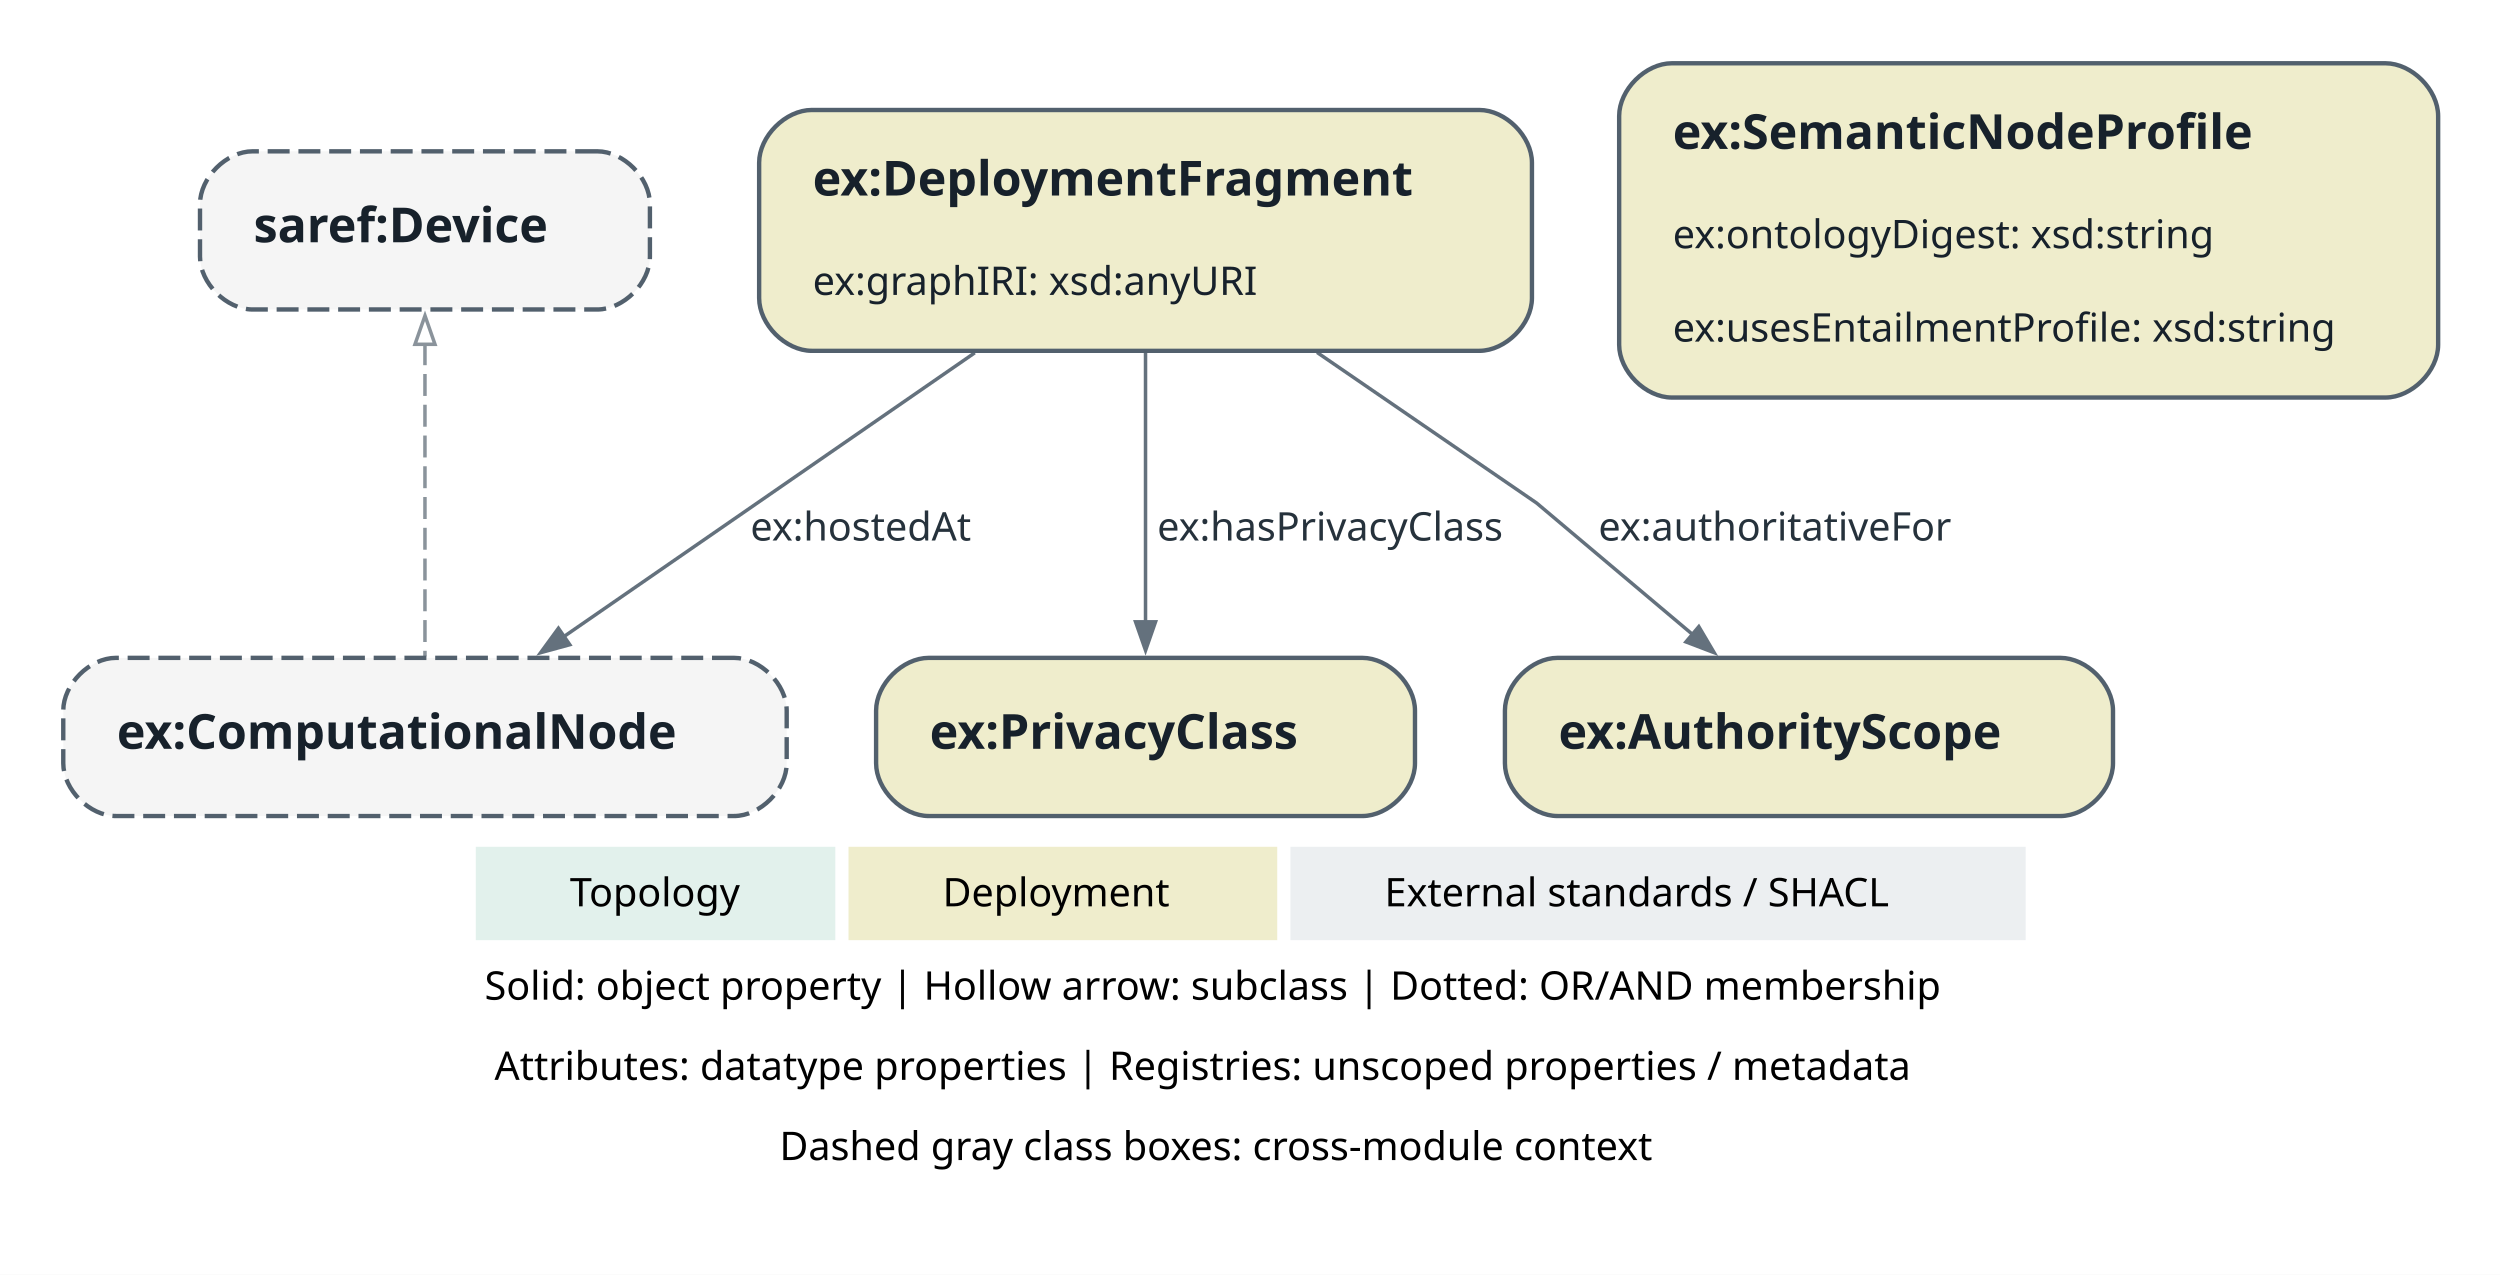
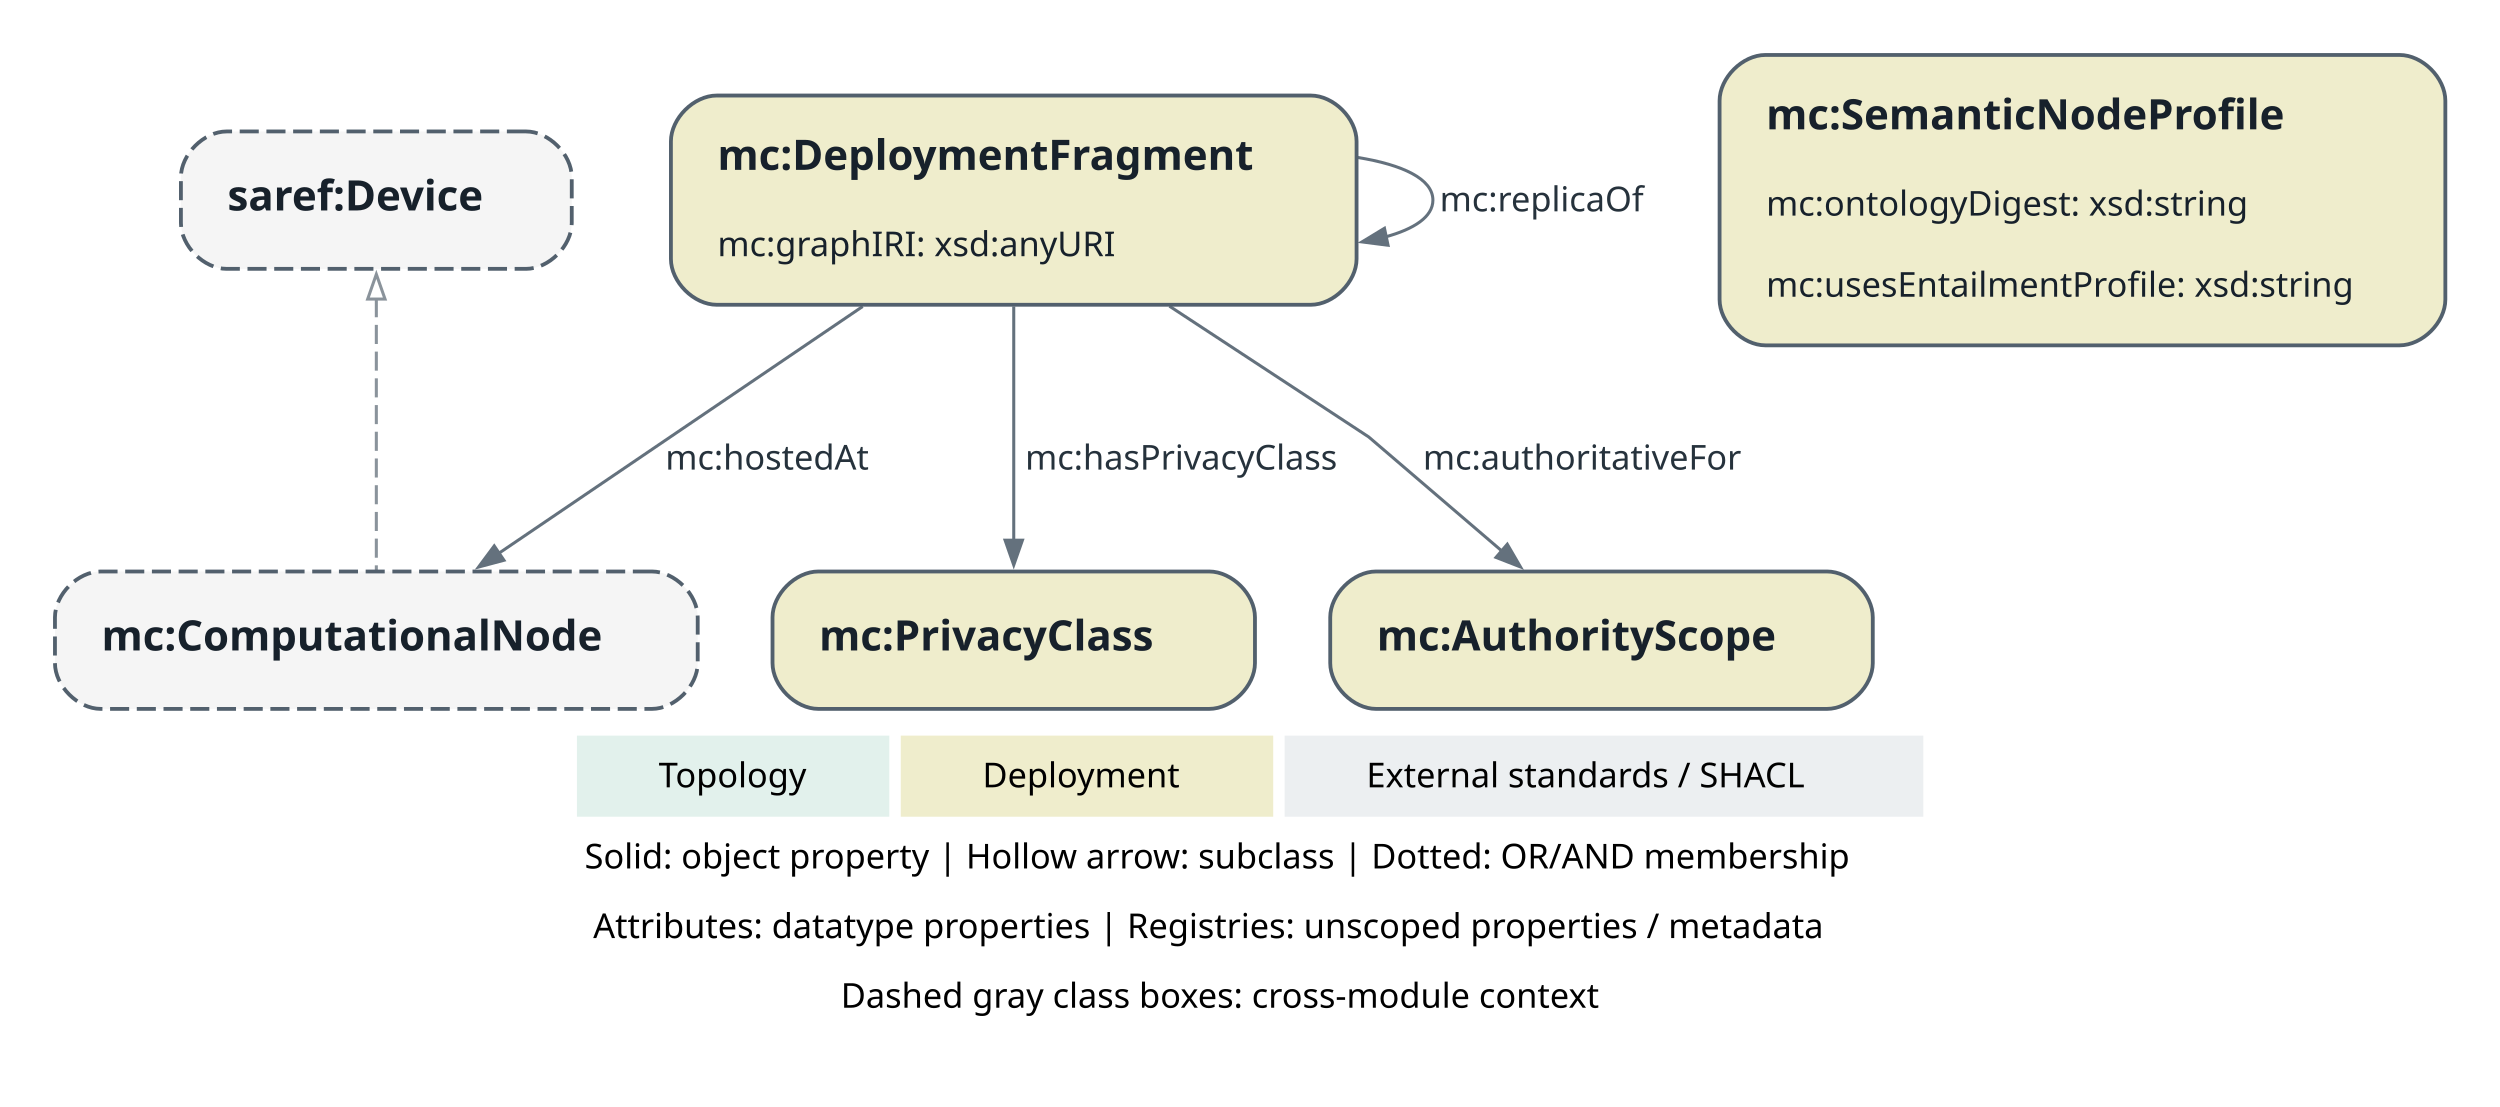
- <svg xmlns="http://www.w3.org/2000/svg" xmlns:xlink="http://www.w3.org/1999/xlink" width="569pt" height="290pt" viewBox="0.00 0.00 569.00 290.00">
+ <svg xmlns="http://www.w3.org/2000/svg" xmlns:xlink="http://www.w3.org/1999/xlink" width="655pt" height="290pt" viewBox="0.00 0.00 655.00 290.00">
  <g id="graph0" class="graph" transform="scale(1 1) rotate(0) translate(14.4 275.73)">
-     <polygon fill="white" stroke="none" points="-14.4,14.4 -14.4,-275.73 554.92,-275.73 554.92,14.4 -14.4,14.4" />
-     <polygon fill="#e2f1ec" stroke="none" points="93.89,-61.75 93.89,-83 175.72,-83 175.72,-61.75 93.89,-61.75" />
-     <text xml:space="preserve" text-anchor="start" x="115.3" y="-69.45" font-family="sans-Serif" font-size="9.00">Topology</text>
-     <polygon fill="#efedcc" stroke="none" points="178.72,-61.75 178.72,-83 276.3,-83 276.3,-61.75 178.72,-61.75" />
-     <text xml:space="preserve" text-anchor="start" x="200.14" y="-69.45" font-family="sans-Serif" font-size="9.00">Deployment</text>
-     <polygon fill="#eceff1" stroke="none" points="279.3,-61.75 279.3,-83 446.64,-83 446.64,-61.75 279.3,-61.75" />
-     <text xml:space="preserve" text-anchor="start" x="300.72" y="-69.45" font-family="sans-Serif" font-size="9.00">External standards / SHACL</text>
-     <text xml:space="preserve" text-anchor="start" x="95.89" y="-48.2" font-family="sans-Serif" font-size="9.00">Solid: object property | Hollow arrow: subclass | Dotted: OR/AND membership</text>
-     <text xml:space="preserve" text-anchor="start" x="98.14" y="-29.95" font-family="sans-Serif" font-size="9.00">Attributes: datatype properties | Registries: unscoped properties / metadata</text>
-     <text xml:space="preserve" text-anchor="start" x="163.01" y="-11.7" font-family="sans-Serif" font-size="9.00">Dashed gray class boxes: cross-module context</text>
+     <polygon fill="white" stroke="none" points="-14.4,14.4 -14.4,-275.73 640.68,-275.73 640.68,14.4 -14.4,14.4" />
+     <polygon fill="#e2f1ec" stroke="none" points="136.76,-61.75 136.76,-83 218.6,-83 218.6,-61.75 136.76,-61.75" />
+     <text xml:space="preserve" text-anchor="start" x="158.18" y="-69.45" font-family="sans-Serif" font-size="9.00">Topology</text>
+     <polygon fill="#efedcc" stroke="none" points="221.6,-61.75 221.6,-83 319.18,-83 319.18,-61.75 221.6,-61.75" />
+     <text xml:space="preserve" text-anchor="start" x="243.01" y="-69.45" font-family="sans-Serif" font-size="9.00">Deployment</text>
+     <polygon fill="#eceff1" stroke="none" points="322.18,-61.75 322.18,-83 489.51,-83 489.51,-61.75 322.18,-61.75" />
+     <text xml:space="preserve" text-anchor="start" x="343.6" y="-69.45" font-family="sans-Serif" font-size="9.00">External standards / SHACL</text>
+     <text xml:space="preserve" text-anchor="start" x="138.76" y="-48.2" font-family="sans-Serif" font-size="9.00">Solid: object property | Hollow arrow: subclass | Dotted: OR/AND membership</text>
+     <text xml:space="preserve" text-anchor="start" x="141.01" y="-29.95" font-family="sans-Serif" font-size="9.00">Attributes: datatype properties | Registries: unscoped properties / metadata</text>
+     <text xml:space="preserve" text-anchor="start" x="205.89" y="-11.7" font-family="sans-Serif" font-size="9.00">Dashed gray class boxes: cross-module context</text>
    <g id="edge1" class="edge">
      <g id="a_edge1">
-         <a xlink:title="http://example.org/smartcity#authoritativeFor">
-           <path fill="none" stroke="#64717d" stroke-width="0.8" d="M285.36,-195.52C309.27,-179.12 335.32,-161.25 335.32,-161.25 335.32,-161.25 354.15,-145.39 371.05,-131.14" />
-           <polygon fill="#64717d" stroke="#64717d" stroke-width="0.8" points="372.25,-133.11 375.75,-127.18 369.32,-129.63 372.25,-133.11" />
+         <a xlink:title="http://example.org/monitoringcontinuum#authoritativeFor">
+           <path fill="none" stroke="#64717d" stroke-width="0.8" d="M291.99,-195.52C316.98,-179.12 344.2,-161.25 344.2,-161.25 344.2,-161.25 362.72,-145.39 379.35,-131.14" />
+           <polygon fill="#64717d" stroke="#64717d" stroke-width="0.8" points="380.51,-133.14 383.97,-127.19 377.55,-129.69 380.51,-133.14" />
        </a>
      </g>
-       <text xml:space="preserve" text-anchor="middle" x="389.56" y="-152.7" font-family="sans-Serif" font-size="9.00" fill="#26323c">ex:authoritativeFor</text>
+       <text xml:space="preserve" text-anchor="middle" x="400.12" y="-152.7" font-family="sans-Serif" font-size="9.00" fill="#26323c">mc:authoritativeFor</text>
    </g>
    <g id="edge3" class="edge">
      <g id="a_edge3">
-         <a xlink:title="http://example.org/smartcity#hostedAt">
-           <path fill="none" stroke="#64717d" stroke-width="0.8" d="M207.46,-195.44C178.87,-175.69 140.51,-149.19 113.82,-130.76" />
-           <polygon fill="#64717d" stroke="#64717d" stroke-width="0.8" points="115.28,-129 108.64,-127.18 112.7,-132.74 115.28,-129" />
+         <a xlink:title="http://example.org/monitoringcontinuum#hostedAt">
+           <path fill="none" stroke="#64717d" stroke-width="0.8" d="M211.62,-195.44C182.51,-175.69 143.45,-149.19 116.28,-130.76" />
+           <polygon fill="#64717d" stroke="#64717d" stroke-width="0.8" points="117.64,-128.94 110.98,-127.17 115.09,-132.7 117.64,-128.94" />
        </a>
      </g>
-       <text xml:space="preserve" text-anchor="middle" x="181.51" y="-152.7" font-family="sans-Serif" font-size="9.00" fill="#26323c">ex:hostedAt</text>
+       <text xml:space="preserve" text-anchor="middle" x="186.58" y="-152.7" font-family="sans-Serif" font-size="9.00" fill="#26323c">mc:hostedAt</text>
+     </g>
+     <g id="edge4" class="edge">
+       <g id="a_edge4">
+         <a xlink:title="http://example.org/monitoringcontinuum#replicaOf">
+           <path fill="none" stroke="#64717d" stroke-width="0.8" d="M341.26,-234.48C353.14,-232.57 361.02,-228.84 361.02,-223.29 361.02,-218.95 356.21,-215.73 348.44,-213.62" />
+           <polygon fill="#64717d" stroke="#64717d" stroke-width="0.8" points="349.27,-211.47 342.44,-212.35 348.33,-215.92 349.27,-211.47" />
+         </a>
+       </g>
+       <text xml:space="preserve" text-anchor="middle" x="389.52" y="-220.36" font-family="sans-Serif" font-size="9.00" fill="#26323c">mc:replicaOf</text>
    </g>
    <g id="edge2" class="edge">
      <g id="a_edge2">
-         <a xlink:title="http://example.org/smartcity#hasPrivacyClass">
-           <path fill="none" stroke="#64717d" stroke-width="0.8" d="M246.32,-195.44C246.32,-176.78 246.32,-152.08 246.32,-133.86" />
-           <polygon fill="#64717d" stroke="#64717d" stroke-width="0.8" points="248.6,-134.2 246.33,-127.7 244.05,-134.2 248.6,-134.2" />
+         <a xlink:title="http://example.org/monitoringcontinuum#hasPrivacyClass">
+           <path fill="none" stroke="#64717d" stroke-width="0.8" d="M251.2,-195.44C251.2,-176.78 251.2,-152.08 251.2,-133.86" />
+           <polygon fill="#64717d" stroke="#64717d" stroke-width="0.8" points="253.48,-134.2 251.2,-127.7 248.93,-134.2 253.48,-134.2" />
        </a>
      </g>
-       <text xml:space="preserve" text-anchor="middle" x="288.32" y="-152.7" font-family="sans-Serif" font-size="9.00" fill="#26323c">ex:hasPrivacyClass</text>
+       <text xml:space="preserve" text-anchor="middle" x="295.07" y="-152.7" font-family="sans-Serif" font-size="9.00" fill="#26323c">mc:hasPrivacyClass</text>
    </g>
-     <g id="edge4" class="edge">
-       <path fill="none" stroke="#8a939b" stroke-width="0.8" stroke-dasharray="5,2" d="M82.32,-197.61C82.32,-176.08 82.32,-145.4 82.32,-126.37" />
-       <polygon fill="none" stroke="#8a939b" stroke-width="0.8" points="80.05,-197.37 82.33,-203.87 84.6,-197.37 80.05,-197.37" />
+     <g id="edge5" class="edge">
+       <path fill="none" stroke="#8a939b" stroke-width="0.8" stroke-dasharray="5,2" d="M84.2,-197.61C84.2,-176.08 84.2,-145.4 84.2,-126.37" />
+       <polygon fill="none" stroke="#8a939b" stroke-width="0.8" points="81.93,-197.37 84.2,-203.87 86.48,-197.37 81.93,-197.37" />
    </g>
    <g id="node1" class="node">
      <g id="a_node1">
-         <a xlink:title="http://example.org/smartcity#AuthorityScope">
-           <path fill="#efedcc" stroke="#52606d" d="M454.52,-126C454.52,-126 340.12,-126 340.12,-126 334.12,-126 328.12,-120 328.12,-114 328.12,-114 328.12,-102 328.12,-102 328.12,-96 334.12,-90 340.12,-90 340.12,-90 454.52,-90 454.52,-90 460.52,-90 466.52,-96 466.52,-102 466.52,-102 466.52,-114 466.52,-114 466.52,-120 460.52,-126 454.52,-126" />
-           <polygon fill="#efedcc" stroke="none" points="335.32,-96.25 335.32,-119.75 459.32,-119.75 459.32,-96.25 335.32,-96.25" />
-           <text xml:space="preserve" text-anchor="start" x="340.32" y="-105.3" font-family="sans-Serif" font-weight="bold" font-size="11.00" fill="#17212b">ex:AuthorityScope</text>
+         <a xlink:title="http://example.org/monitoringcontinuum#AuthorityScope">
+           <path fill="#efedcc" stroke="#52606d" d="M464.27,-126C464.27,-126 346.12,-126 346.12,-126 340.12,-126 334.12,-120 334.12,-114 334.12,-114 334.12,-102 334.12,-102 334.12,-96 340.12,-90 346.12,-90 346.12,-90 464.27,-90 464.27,-90 470.27,-90 476.27,-96 476.27,-102 476.27,-102 476.27,-114 476.27,-114 476.27,-120 470.27,-126 464.27,-126" />
+           <polygon fill="#efedcc" stroke="none" points="341.32,-96.25 341.32,-119.75 469.07,-119.75 469.07,-96.25 341.32,-96.25" />
+           <text xml:space="preserve" text-anchor="start" x="346.32" y="-105.3" font-family="sans-Serif" font-weight="bold" font-size="11.00" fill="#17212b">mc:AuthorityScope</text>
        </a>
      </g>
    </g>
    <g id="node2" class="node">
      <g id="a_node2">
-         <a xlink:title="http://example.org/smartcity#ComputationalNode">
-           <path fill="#f5f5f5" stroke="#52606d" stroke-dasharray="5,2" d="M152.65,-126C152.65,-126 12,-126 12,-126 6,-126 0,-120 0,-114 0,-114 0,-102 0,-102 0,-96 6,-90 12,-90 12,-90 152.65,-90 152.65,-90 158.65,-90 164.65,-96 164.65,-102 164.65,-102 164.65,-114 164.65,-114 164.65,-120 158.65,-126 152.65,-126" />
-           <polygon fill="#f5f5f5" stroke="none" points="7.2,-96.25 7.2,-119.75 157.45,-119.75 157.45,-96.25 7.2,-96.25" />
-           <text xml:space="preserve" text-anchor="start" x="12.2" y="-105.3" font-family="sans-Serif" font-weight="bold" font-size="11.00" fill="#17212b">ex:ComputationalNode</text>
+         <a xlink:title="http://example.org/monitoringcontinuum#ComputationalNode">
+           <path fill="#f5f5f5" stroke="#52606d" stroke-dasharray="5,2" d="M156.4,-126C156.4,-126 12,-126 12,-126 6,-126 0,-120 0,-114 0,-114 0,-102 0,-102 0,-96 6,-90 12,-90 12,-90 156.4,-90 156.4,-90 162.4,-90 168.4,-96 168.4,-102 168.4,-102 168.4,-114 168.4,-114 168.4,-120 162.4,-126 156.4,-126" />
+           <polygon fill="#f5f5f5" stroke="none" points="7.2,-96.25 7.2,-119.75 161.2,-119.75 161.2,-96.25 7.2,-96.25" />
+           <text xml:space="preserve" text-anchor="start" x="12.2" y="-105.3" font-family="sans-Serif" font-weight="bold" font-size="11.00" fill="#17212b">mc:ComputationalNode</text>
        </a>
      </g>
    </g>
    <g id="node3" class="node">
      <g id="a_node3">
-         <a xlink:title="http://example.org/smartcity#DeploymentFragment">
-           <path fill="#efedcc" stroke="#52606d" d="M322.27,-250.7C322.27,-250.7 170.38,-250.7 170.38,-250.7 164.38,-250.7 158.38,-244.7 158.38,-238.7 158.38,-238.7 158.38,-207.88 158.38,-207.88 158.38,-201.88 164.38,-195.88 170.38,-195.88 170.38,-195.88 322.27,-195.88 322.27,-195.88 328.27,-195.88 334.27,-201.88 334.27,-207.88 334.27,-207.88 334.27,-238.7 334.27,-238.7 334.27,-244.7 328.27,-250.7 322.27,-250.7" />
-           <polygon fill="#efedcc" stroke="none" points="165.57,-222.16 165.57,-245.66 327.07,-245.66 327.07,-222.16 165.57,-222.16" />
-           <text xml:space="preserve" text-anchor="start" x="170.57" y="-231.22" font-family="sans-Serif" font-weight="bold" font-size="11.00" fill="#17212b">ex:DeploymentFragment</text>
+         <a xlink:title="http://example.org/monitoringcontinuum#DeploymentFragment">
+           <path fill="#efedcc" stroke="#52606d" d="M329.02,-250.7C329.02,-250.7 173.38,-250.7 173.38,-250.7 167.38,-250.7 161.38,-244.7 161.38,-238.7 161.38,-238.7 161.38,-207.88 161.38,-207.88 161.38,-201.88 167.38,-195.88 173.38,-195.88 173.38,-195.88 329.02,-195.88 329.02,-195.88 335.02,-195.88 341.02,-201.88 341.02,-207.88 341.02,-207.88 341.02,-238.7 341.02,-238.7 341.02,-244.7 335.02,-250.7 329.02,-250.7" />
+           <polygon fill="#efedcc" stroke="none" points="168.57,-222.16 168.57,-245.66 333.82,-245.66 333.82,-222.16 168.57,-222.16" />
+           <text xml:space="preserve" text-anchor="start" x="173.57" y="-231.22" font-family="sans-Serif" font-weight="bold" font-size="11.00" fill="#17212b">mc:DeploymentFragment</text>
          <g id="a_node3_0">
-             <a xlink:title="http://example.org/smartcity#graphIRI">
-               <text xml:space="preserve" text-anchor="start" x="170.57" y="-208.61" font-family="sans-Serif" font-size="9.00" fill="#17212b">ex:graphIRI: xsd:anyURI</text>
+             <a xlink:title="http://example.org/monitoringcontinuum#graphIRI">
+               <text xml:space="preserve" text-anchor="start" x="173.57" y="-208.61" font-family="sans-Serif" font-size="9.00" fill="#17212b">mc:graphIRI: xsd:anyURI</text>
            </a>
          </g>
        </a>
      </g>
    </g>
    <g id="node4" class="node">
      <g id="a_node4">
-         <a xlink:title="http://example.org/smartcity#PrivacyClass">
-           <path fill="#efedcc" stroke="#52606d" d="M295.65,-126C295.65,-126 197,-126 197,-126 191,-126 185,-120 185,-114 185,-114 185,-102 185,-102 185,-96 191,-90 197,-90 197,-90 295.65,-90 295.65,-90 301.65,-90 307.65,-96 307.65,-102 307.65,-102 307.65,-114 307.65,-114 307.65,-120 301.65,-126 295.65,-126" />
-           <polygon fill="#efedcc" stroke="none" points="192.2,-96.25 192.2,-119.75 300.45,-119.75 300.45,-96.25 192.2,-96.25" />
-           <text xml:space="preserve" text-anchor="start" x="197.2" y="-105.3" font-family="sans-Serif" font-weight="bold" font-size="11.00" fill="#17212b">ex:PrivacyClass</text>
+         <a xlink:title="http://example.org/monitoringcontinuum#PrivacyClass">
+           <path fill="#efedcc" stroke="#52606d" d="M302.4,-126C302.4,-126 200,-126 200,-126 194,-126 188,-120 188,-114 188,-114 188,-102 188,-102 188,-96 194,-90 200,-90 200,-90 302.4,-90 302.4,-90 308.4,-90 314.4,-96 314.4,-102 314.4,-102 314.4,-114 314.4,-114 314.4,-120 308.4,-126 302.4,-126" />
+           <polygon fill="#efedcc" stroke="none" points="195.2,-96.25 195.2,-119.75 307.2,-119.75 307.2,-96.25 195.2,-96.25" />
+           <text xml:space="preserve" text-anchor="start" x="200.2" y="-105.3" font-family="sans-Serif" font-weight="bold" font-size="11.00" fill="#17212b">mc:PrivacyClass</text>
        </a>
      </g>
    </g>
    <g id="node5" class="node">
      <g id="a_node5">
-         <a xlink:title="http://example.org/smartcity#SemanticNodeProfile">
-           <path fill="#efedcc" stroke="#52606d" d="M528.52,-261.33C528.52,-261.33 366.12,-261.33 366.12,-261.33 360.12,-261.33 354.12,-255.33 354.12,-249.33 354.12,-249.33 354.12,-197.25 354.12,-197.25 354.12,-191.25 360.12,-185.25 366.12,-185.25 366.12,-185.25 528.52,-185.25 528.52,-185.25 534.52,-185.25 540.52,-191.25 540.52,-197.25 540.52,-197.25 540.52,-249.33 540.52,-249.33 540.52,-255.33 534.52,-261.33 528.52,-261.33" />
-           <polygon fill="#efedcc" stroke="none" points="361.32,-232.79 361.32,-256.29 533.33,-256.29 533.33,-232.79 361.32,-232.79" />
-           <text xml:space="preserve" text-anchor="start" x="366.32" y="-241.84" font-family="sans-Serif" font-weight="bold" font-size="11.00" fill="#17212b">ex:SemanticNodeProfile</text>
+         <a xlink:title="http://example.org/monitoringcontinuum#SemanticNodeProfile">
+           <path fill="#efedcc" stroke="#52606d" d="M614.28,-261.33C614.28,-261.33 448.13,-261.33 448.13,-261.33 442.13,-261.33 436.13,-255.33 436.13,-249.33 436.13,-249.33 436.13,-197.25 436.13,-197.25 436.13,-191.25 442.13,-185.25 448.13,-185.25 448.13,-185.25 614.28,-185.25 614.28,-185.25 620.28,-185.25 626.28,-191.25 626.28,-197.25 626.28,-197.25 626.28,-249.33 626.28,-249.33 626.28,-255.33 620.28,-261.33 614.28,-261.33" />
+           <polygon fill="#efedcc" stroke="none" points="443.33,-232.79 443.33,-256.29 619.08,-256.29 619.08,-232.79 443.33,-232.79" />
+           <text xml:space="preserve" text-anchor="start" x="448.33" y="-241.84" font-family="sans-Serif" font-weight="bold" font-size="11.00" fill="#17212b">mc:SemanticNodeProfile</text>
          <g id="a_node5_1">
-             <a xlink:title="http://example.org/smartcity#ontologyDigest">
-               <text xml:space="preserve" text-anchor="start" x="366.32" y="-219.24" font-family="sans-Serif" font-size="9.00" fill="#17212b">ex:ontologyDigest: xsd:string</text>
+             <a xlink:title="http://example.org/monitoringcontinuum#ontologyDigest">
+               <text xml:space="preserve" text-anchor="start" x="448.33" y="-219.24" font-family="sans-Serif" font-size="9.00" fill="#17212b">mc:ontologyDigest: xsd:string</text>
            </a>
          </g>
          <g id="a_node5_2">
-             <a xlink:title="http://example.org/smartcity#usesEntailmentProfile">
-               <text xml:space="preserve" text-anchor="start" x="366.32" y="-197.99" font-family="sans-Serif" font-size="9.00" fill="#17212b">ex:usesEntailmentProfile: xsd:string</text>
+             <a xlink:title="http://example.org/monitoringcontinuum#usesEntailmentProfile">
+               <text xml:space="preserve" text-anchor="start" x="448.33" y="-197.99" font-family="sans-Serif" font-size="9.00" fill="#17212b">mc:usesEntailmentProfile: xsd:string</text>
            </a>
          </g>
        </a>
      </g>
    </g>
    <g id="node6" class="node">
      <g id="a_node6">
        <a xlink:title="https://saref.etsi.org/core/Device">
-           <path fill="#f5f5f5" stroke="#52606d" stroke-dasharray="5,2" d="M121.52,-241.29C121.52,-241.29 43.12,-241.29 43.12,-241.29 37.12,-241.29 31.12,-235.29 31.12,-229.29 31.12,-229.29 31.12,-217.29 31.12,-217.29 31.12,-211.29 37.12,-205.29 43.12,-205.29 43.12,-205.29 121.52,-205.29 121.52,-205.29 127.52,-205.29 133.52,-211.29 133.52,-217.29 133.52,-217.29 133.52,-229.29 133.52,-229.29 133.52,-235.29 127.52,-241.29 121.52,-241.29" />
-           <polygon fill="#f5f5f5" stroke="none" points="38.32,-211.54 38.32,-235.04 126.32,-235.04 126.32,-211.54 38.32,-211.54" />
-           <text xml:space="preserve" text-anchor="start" x="43.32" y="-220.59" font-family="sans-Serif" font-weight="bold" font-size="11.00" fill="#17212b">saref:Device</text>
+           <path fill="#f5f5f5" stroke="#52606d" stroke-dasharray="5,2" d="M123.4,-241.29C123.4,-241.29 45,-241.29 45,-241.29 39,-241.29 33,-235.29 33,-229.29 33,-229.29 33,-217.29 33,-217.29 33,-211.29 39,-205.29 45,-205.29 45,-205.29 123.4,-205.29 123.4,-205.29 129.4,-205.29 135.4,-211.29 135.4,-217.29 135.4,-217.29 135.4,-229.29 135.4,-229.29 135.4,-235.29 129.4,-241.29 123.4,-241.29" />
+           <polygon fill="#f5f5f5" stroke="none" points="40.2,-211.54 40.2,-235.04 128.2,-235.04 128.2,-211.54 40.2,-211.54" />
+           <text xml:space="preserve" text-anchor="start" x="45.2" y="-220.59" font-family="sans-Serif" font-weight="bold" font-size="11.00" fill="#17212b">saref:Device</text>
        </a>
      </g>
    </g>
  </g>
</svg>
